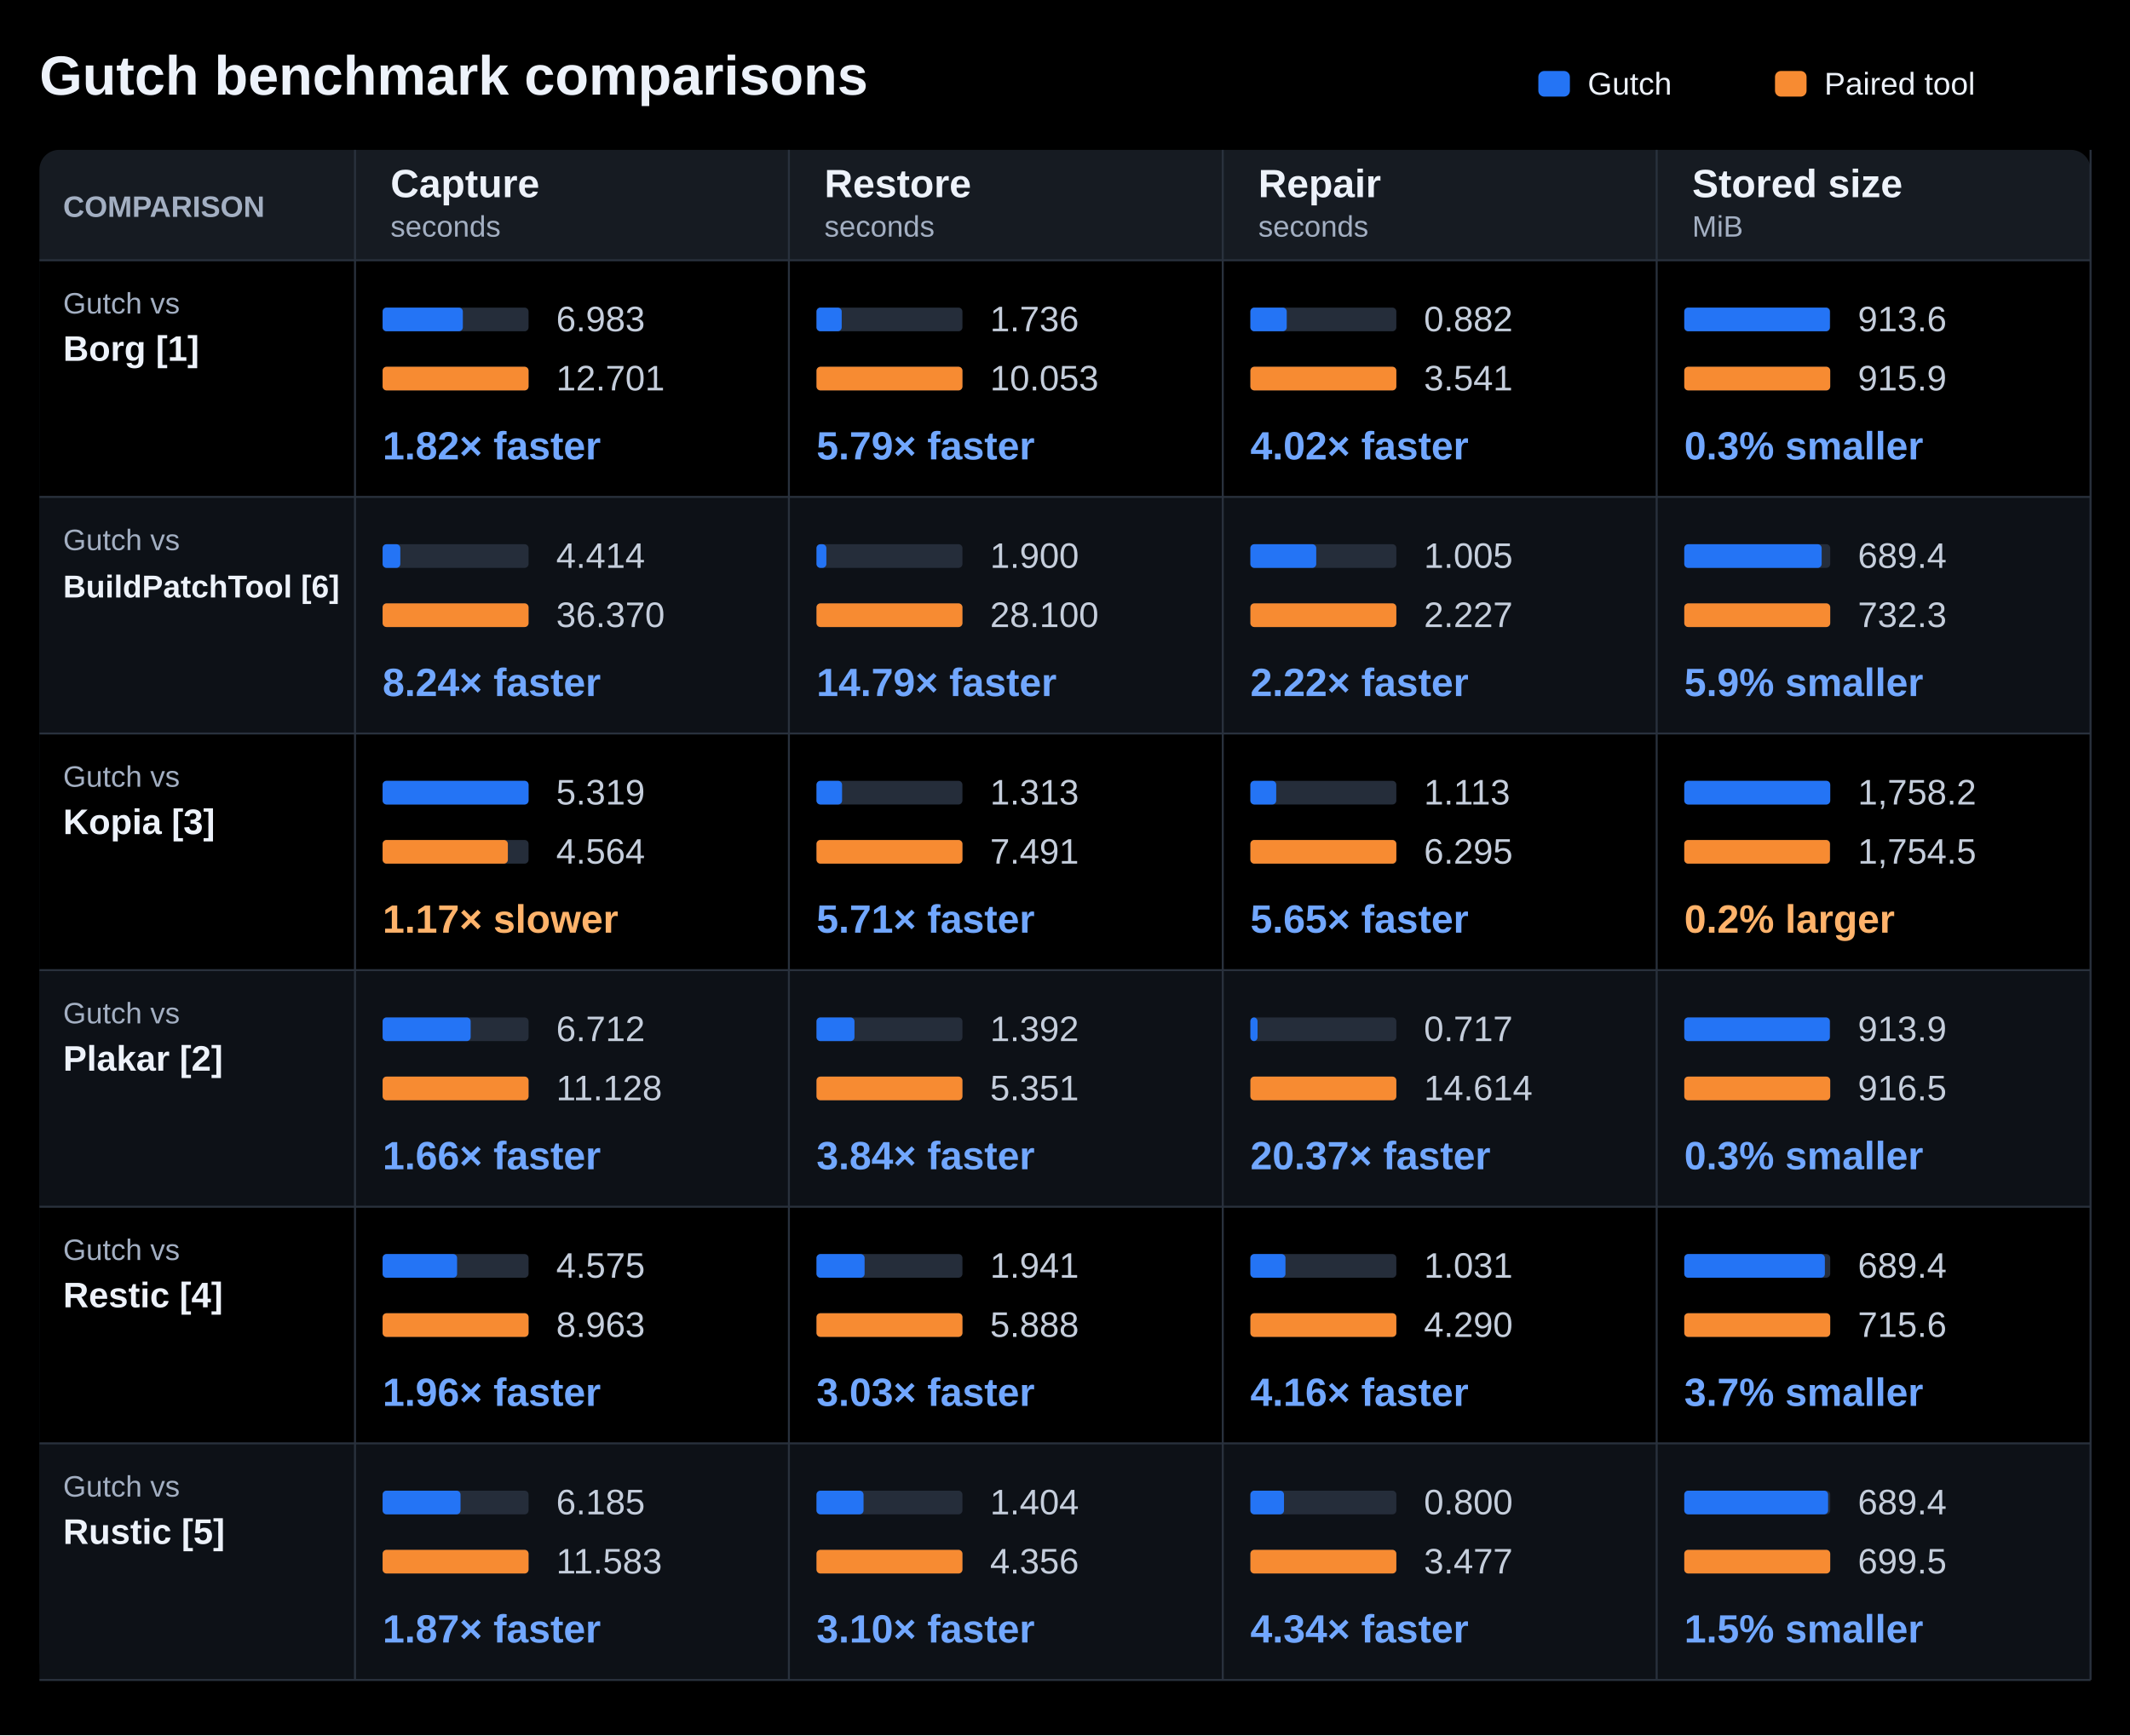
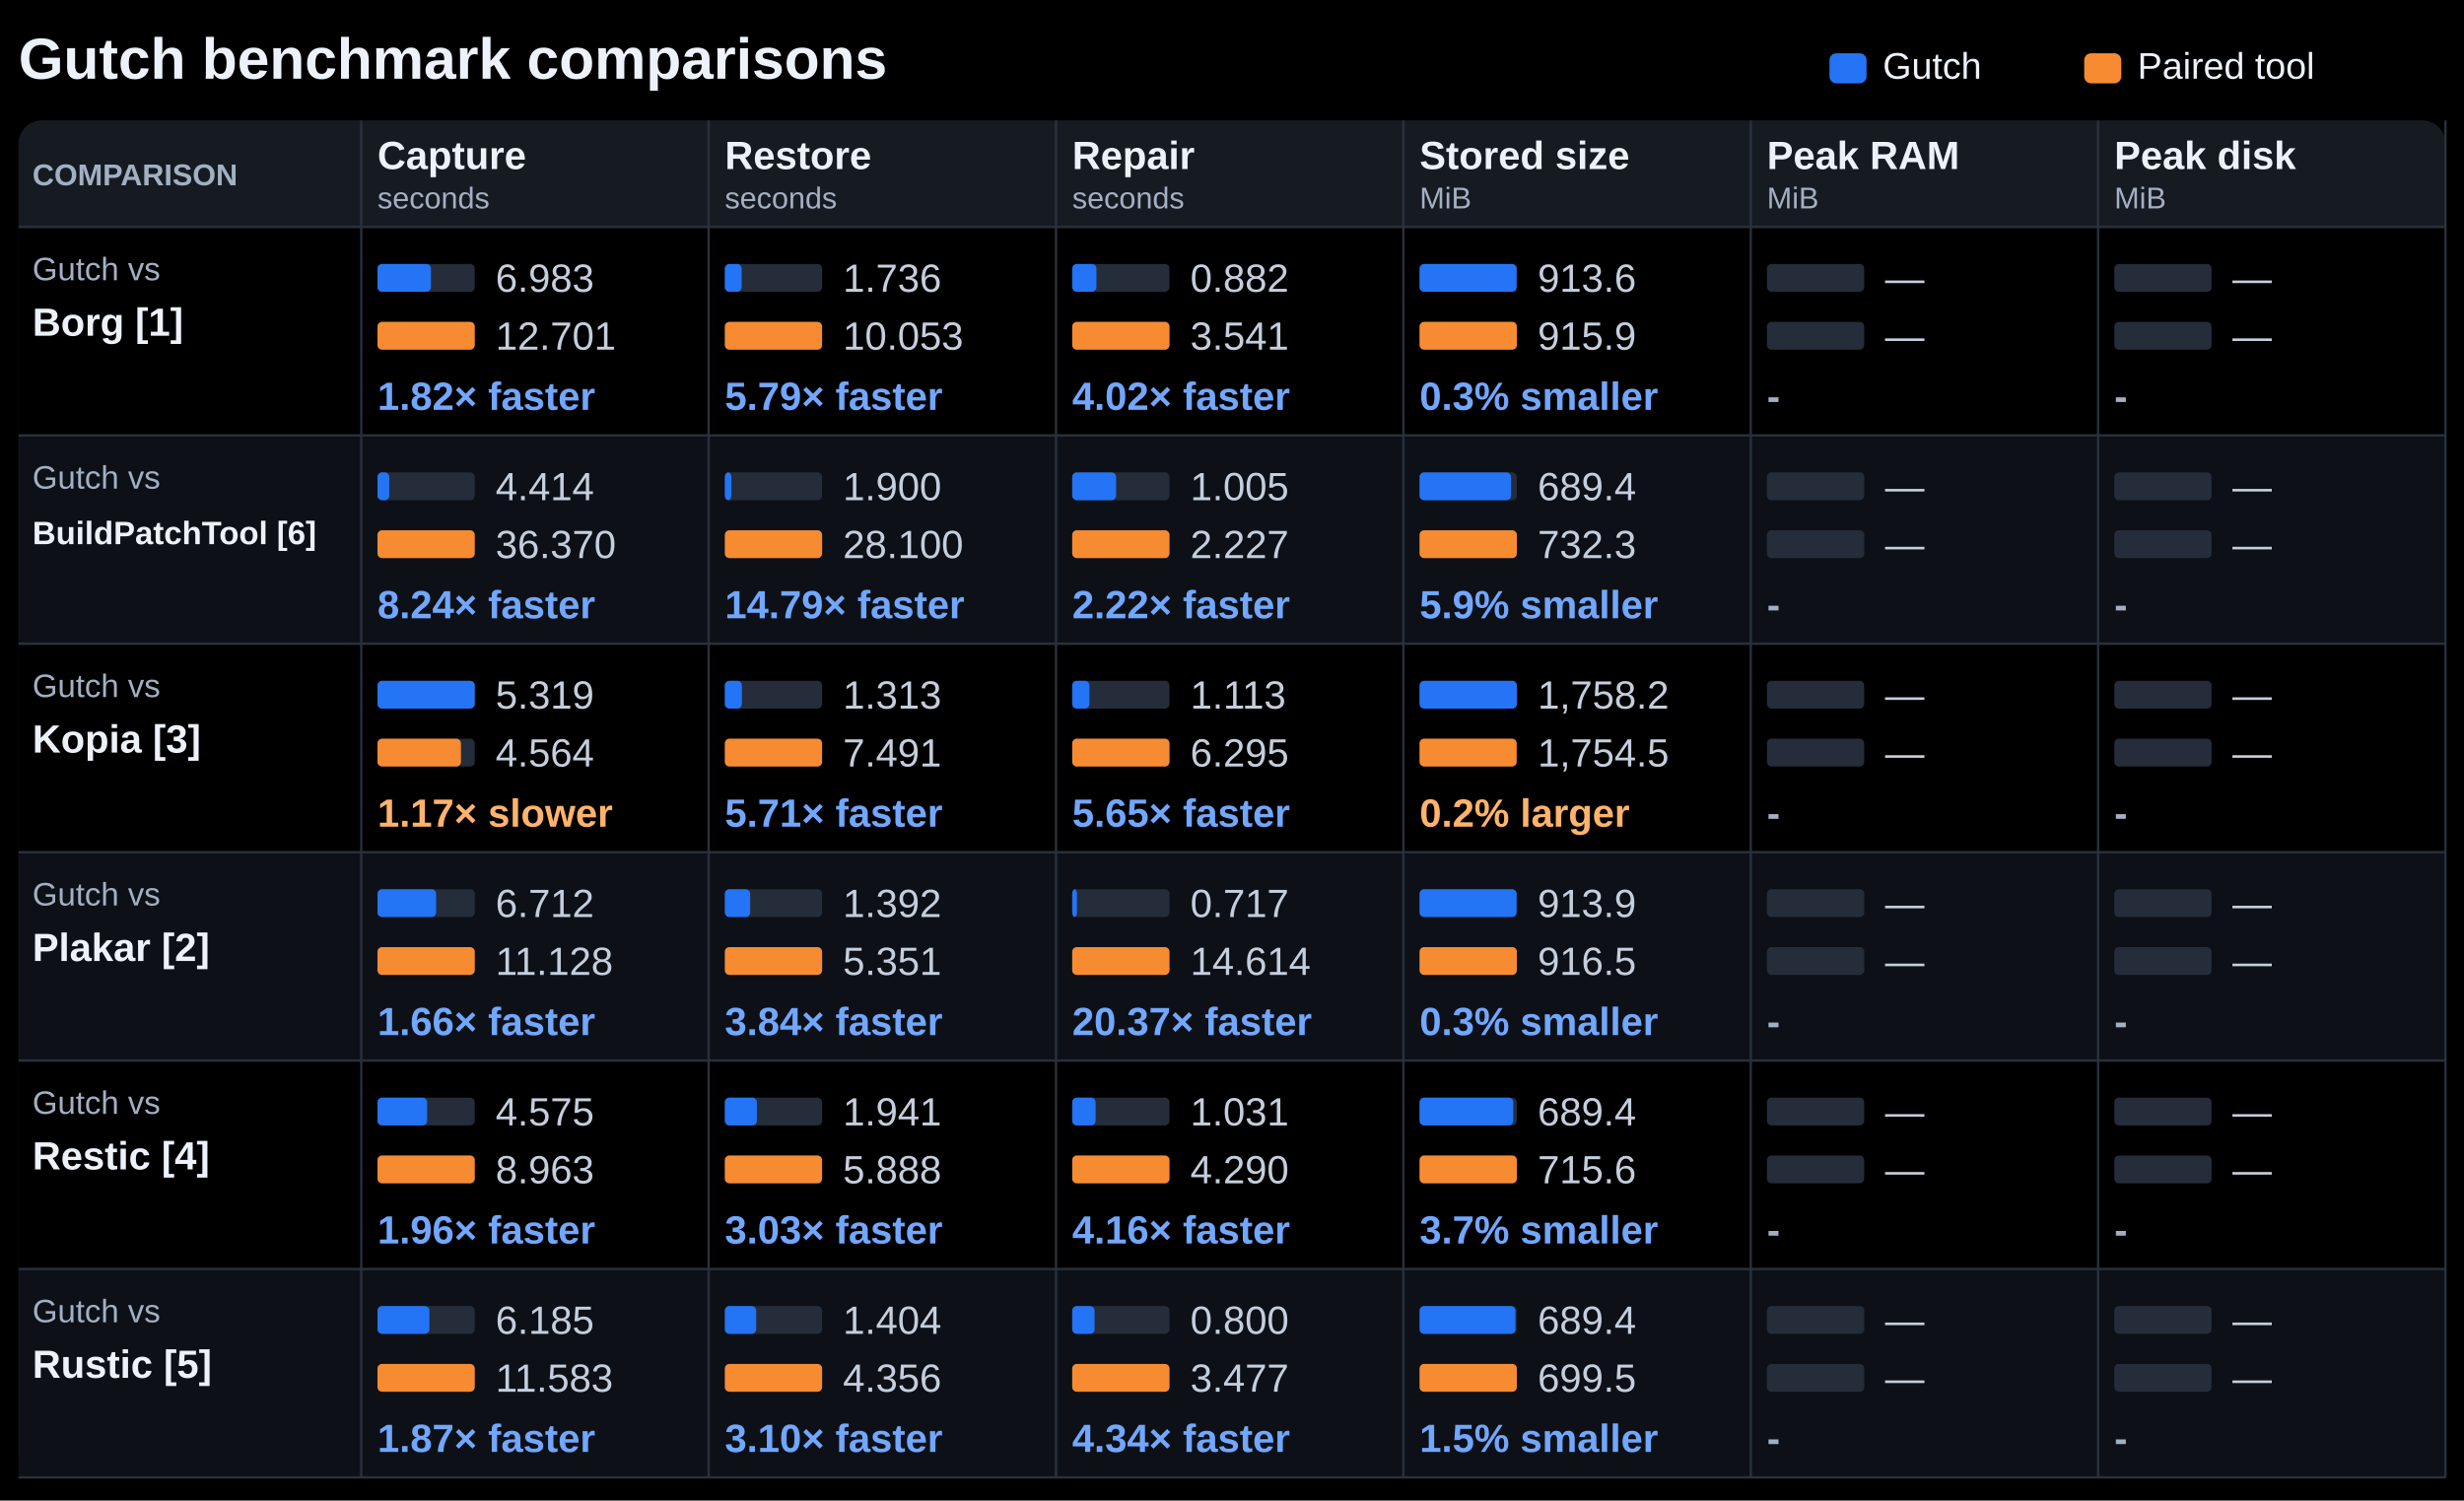
- <svg xmlns="http://www.w3.org/2000/svg" width="1080" height="880" viewBox="0 0 1080 880" role="img" aria-labelledby="title description">
-   <rect width="1080" height="880" fill="#000000" />
+ <svg xmlns="http://www.w3.org/2000/svg" width="1064" height="648" viewBox="0 0 1064 648" role="img" aria-labelledby="title description">
+   <rect width="1064" height="648" fill="#000000" />
  <g font-family="Segoe UI, Arial, sans-serif" fill="#edf2fa">
-     <text x="20" y="48" font-size="28" font-weight="700" fill="#edf2fa" text-anchor="start">Gutch benchmark comparisons</text>
-     <rect x="780" y="36" width="16.00" height="13" rx="3" fill="#2474f5" />
-     <text x="805" y="48" font-size="16" font-weight="400" fill="#edf2fa" text-anchor="start">Gutch</text>
-     <rect x="900" y="36" width="16.00" height="13" rx="3" fill="#f78b32" />
-     <text x="925" y="48" font-size="16" font-weight="400" fill="#edf2fa" text-anchor="start">Paired tool</text>
-     <rect x="20" y="76" width="1040.00" height="776" rx="10" fill="#161b22" />
-     <text x="32" y="110" font-size="15" font-weight="700" fill="#a3afc2" text-anchor="start">COMPARISON</text>
-     <text x="198" y="100" font-size="20" font-weight="650" fill="#edf2fa" text-anchor="start">Capture</text>
-     <text x="198" y="120" font-size="15" font-weight="400" fill="#a3afc2" text-anchor="start">seconds</text>
-     <text x="418" y="100" font-size="20" font-weight="650" fill="#edf2fa" text-anchor="start">Restore</text>
-     <text x="418" y="120" font-size="15" font-weight="400" fill="#a3afc2" text-anchor="start">seconds</text>
-     <text x="638" y="100" font-size="20" font-weight="650" fill="#edf2fa" text-anchor="start">Repair</text>
-     <text x="638" y="120" font-size="15" font-weight="400" fill="#a3afc2" text-anchor="start">seconds</text>
-     <text x="858" y="100" font-size="20" font-weight="650" fill="#edf2fa" text-anchor="start">Stored size</text>
-     <text x="858" y="120" font-size="15" font-weight="400" fill="#a3afc2" text-anchor="start">MiB</text>
-     <rect x="20" y="132" width="1040.00" height="120" rx="0" fill="#000000" />
-     <path d="M20 132H1060" stroke="#29313d" />
-     <text x="32" y="159" font-size="15" font-weight="400" fill="#a3afc2" text-anchor="start">Gutch vs</text>
-     <text x="32" y="183" font-size="18" font-weight="650" fill="#edf2fa" text-anchor="start">Borg [1]</text>
-     <rect x="194" y="156" width="74.00" height="12" rx="2" fill="#252d3a" />
-     <rect x="194" y="156" width="40.68" height="12" rx="2" fill="#2474f5" />
-     <text x="282" y="168" font-size="18" font-weight="400" fill="#c5cedc" text-anchor="start">6.983</text>
-     <rect x="194" y="186" width="74.00" height="12" rx="2" fill="#252d3a" />
-     <rect x="194" y="186" width="74.00" height="12" rx="2" fill="#f78b32" />
-     <text x="282" y="198" font-size="18" font-weight="400" fill="#c5cedc" text-anchor="start">12.701</text>
-     <text x="194" y="233" font-size="20" font-weight="700" fill="#71a7ff" text-anchor="start">1.82× faster</text>
-     <rect x="414" y="156" width="74.00" height="12" rx="2" fill="#252d3a" />
-     <rect x="414" y="156" width="12.78" height="12" rx="2" fill="#2474f5" />
-     <text x="502" y="168" font-size="18" font-weight="400" fill="#c5cedc" text-anchor="start">1.736</text>
-     <rect x="414" y="186" width="74.00" height="12" rx="2" fill="#252d3a" />
-     <rect x="414" y="186" width="74.00" height="12" rx="2" fill="#f78b32" />
-     <text x="502" y="198" font-size="18" font-weight="400" fill="#c5cedc" text-anchor="start">10.053</text>
-     <text x="414" y="233" font-size="20" font-weight="700" fill="#71a7ff" text-anchor="start">5.79× faster</text>
-     <rect x="634" y="156" width="74.00" height="12" rx="2" fill="#252d3a" />
-     <rect x="634" y="156" width="18.43" height="12" rx="2" fill="#2474f5" />
-     <text x="722" y="168" font-size="18" font-weight="400" fill="#c5cedc" text-anchor="start">0.882</text>
-     <rect x="634" y="186" width="74.00" height="12" rx="2" fill="#252d3a" />
-     <rect x="634" y="186" width="74.00" height="12" rx="2" fill="#f78b32" />
-     <text x="722" y="198" font-size="18" font-weight="400" fill="#c5cedc" text-anchor="start">3.541</text>
-     <text x="634" y="233" font-size="20" font-weight="700" fill="#71a7ff" text-anchor="start">4.02× faster</text>
-     <rect x="854" y="156" width="74.00" height="12" rx="2" fill="#252d3a" />
-     <rect x="854" y="156" width="73.81" height="12" rx="2" fill="#2474f5" />
-     <text x="942" y="168" font-size="18" font-weight="400" fill="#c5cedc" text-anchor="start">913.6</text>
-     <rect x="854" y="186" width="74.00" height="12" rx="2" fill="#252d3a" />
-     <rect x="854" y="186" width="74.00" height="12" rx="2" fill="#f78b32" />
-     <text x="942" y="198" font-size="18" font-weight="400" fill="#c5cedc" text-anchor="start">915.9</text>
-     <text x="854" y="233" font-size="20" font-weight="700" fill="#71a7ff" text-anchor="start">0.3% smaller</text>
-     <rect x="20" y="252" width="1040.00" height="120" rx="0" fill="#0d1117" />
-     <path d="M20 252H1060" stroke="#29313d" />
-     <text x="32" y="279" font-size="15" font-weight="400" fill="#a3afc2" text-anchor="start">Gutch vs</text>
-     <text x="32" y="303" font-size="16" font-weight="650" fill="#edf2fa" text-anchor="start">BuildPatchTool [6]</text>
-     <rect x="194" y="276" width="74.00" height="12" rx="2" fill="#252d3a" />
-     <rect x="194" y="276" width="8.98" height="12" rx="2" fill="#2474f5" />
-     <text x="282" y="288" font-size="18" font-weight="400" fill="#c5cedc" text-anchor="start">4.414</text>
-     <rect x="194" y="306" width="74.00" height="12" rx="2" fill="#252d3a" />
-     <rect x="194" y="306" width="74.00" height="12" rx="2" fill="#f78b32" />
-     <text x="282" y="318" font-size="18" font-weight="400" fill="#c5cedc" text-anchor="start">36.370</text>
-     <text x="194" y="353" font-size="20" font-weight="700" fill="#71a7ff" text-anchor="start">8.24× faster</text>
-     <rect x="414" y="276" width="74.00" height="12" rx="2" fill="#252d3a" />
-     <rect x="414" y="276" width="5.00" height="12" rx="2" fill="#2474f5" />
-     <text x="502" y="288" font-size="18" font-weight="400" fill="#c5cedc" text-anchor="start">1.900</text>
-     <rect x="414" y="306" width="74.00" height="12" rx="2" fill="#252d3a" />
-     <rect x="414" y="306" width="74.00" height="12" rx="2" fill="#f78b32" />
-     <text x="502" y="318" font-size="18" font-weight="400" fill="#c5cedc" text-anchor="start">28.100</text>
-     <text x="414" y="353" font-size="20" font-weight="700" fill="#71a7ff" text-anchor="start">14.79× faster</text>
-     <rect x="634" y="276" width="74.00" height="12" rx="2" fill="#252d3a" />
-     <rect x="634" y="276" width="33.39" height="12" rx="2" fill="#2474f5" />
-     <text x="722" y="288" font-size="18" font-weight="400" fill="#c5cedc" text-anchor="start">1.005</text>
-     <rect x="634" y="306" width="74.00" height="12" rx="2" fill="#252d3a" />
-     <rect x="634" y="306" width="74.00" height="12" rx="2" fill="#f78b32" />
-     <text x="722" y="318" font-size="18" font-weight="400" fill="#c5cedc" text-anchor="start">2.227</text>
-     <text x="634" y="353" font-size="20" font-weight="700" fill="#71a7ff" text-anchor="start">2.22× faster</text>
-     <rect x="854" y="276" width="74.00" height="12" rx="2" fill="#252d3a" />
-     <rect x="854" y="276" width="69.66" height="12" rx="2" fill="#2474f5" />
-     <text x="942" y="288" font-size="18" font-weight="400" fill="#c5cedc" text-anchor="start">689.4</text>
-     <rect x="854" y="306" width="74.00" height="12" rx="2" fill="#252d3a" />
-     <rect x="854" y="306" width="74.00" height="12" rx="2" fill="#f78b32" />
-     <text x="942" y="318" font-size="18" font-weight="400" fill="#c5cedc" text-anchor="start">732.3</text>
-     <text x="854" y="353" font-size="20" font-weight="700" fill="#71a7ff" text-anchor="start">5.9% smaller</text>
-     <rect x="20" y="372" width="1040.00" height="120" rx="0" fill="#000000" />
-     <path d="M20 372H1060" stroke="#29313d" />
-     <text x="32" y="399" font-size="15" font-weight="400" fill="#a3afc2" text-anchor="start">Gutch vs</text>
-     <text x="32" y="423" font-size="18" font-weight="650" fill="#edf2fa" text-anchor="start">Kopia [3]</text>
-     <rect x="194" y="396" width="74.00" height="12" rx="2" fill="#252d3a" />
-     <rect x="194" y="396" width="74.00" height="12" rx="2" fill="#2474f5" />
-     <text x="282" y="408" font-size="18" font-weight="400" fill="#c5cedc" text-anchor="start">5.319</text>
-     <rect x="194" y="426" width="74.00" height="12" rx="2" fill="#252d3a" />
-     <rect x="194" y="426" width="63.50" height="12" rx="2" fill="#f78b32" />
-     <text x="282" y="438" font-size="18" font-weight="400" fill="#c5cedc" text-anchor="start">4.564</text>
-     <text x="194" y="473" font-size="20" font-weight="700" fill="#ffb36b" text-anchor="start">1.17× slower</text>
-     <rect x="414" y="396" width="74.00" height="12" rx="2" fill="#252d3a" />
-     <rect x="414" y="396" width="12.97" height="12" rx="2" fill="#2474f5" />
-     <text x="502" y="408" font-size="18" font-weight="400" fill="#c5cedc" text-anchor="start">1.313</text>
-     <rect x="414" y="426" width="74.00" height="12" rx="2" fill="#252d3a" />
-     <rect x="414" y="426" width="74.00" height="12" rx="2" fill="#f78b32" />
-     <text x="502" y="438" font-size="18" font-weight="400" fill="#c5cedc" text-anchor="start">7.491</text>
-     <text x="414" y="473" font-size="20" font-weight="700" fill="#71a7ff" text-anchor="start">5.71× faster</text>
-     <rect x="634" y="396" width="74.00" height="12" rx="2" fill="#252d3a" />
-     <rect x="634" y="396" width="13.09" height="12" rx="2" fill="#2474f5" />
-     <text x="722" y="408" font-size="18" font-weight="400" fill="#c5cedc" text-anchor="start">1.113</text>
-     <rect x="634" y="426" width="74.00" height="12" rx="2" fill="#252d3a" />
-     <rect x="634" y="426" width="74.00" height="12" rx="2" fill="#f78b32" />
-     <text x="722" y="438" font-size="18" font-weight="400" fill="#c5cedc" text-anchor="start">6.295</text>
-     <text x="634" y="473" font-size="20" font-weight="700" fill="#71a7ff" text-anchor="start">5.65× faster</text>
-     <rect x="854" y="396" width="74.00" height="12" rx="2" fill="#252d3a" />
-     <rect x="854" y="396" width="74.00" height="12" rx="2" fill="#2474f5" />
-     <text x="942" y="408" font-size="18" font-weight="400" fill="#c5cedc" text-anchor="start">1,758.2</text>
-     <rect x="854" y="426" width="74.00" height="12" rx="2" fill="#252d3a" />
-     <rect x="854" y="426" width="73.85" height="12" rx="2" fill="#f78b32" />
-     <text x="942" y="438" font-size="18" font-weight="400" fill="#c5cedc" text-anchor="start">1,754.5</text>
-     <text x="854" y="473" font-size="20" font-weight="700" fill="#ffb36b" text-anchor="start">0.2% larger</text>
-     <rect x="20" y="492" width="1040.00" height="120" rx="0" fill="#0d1117" />
-     <path d="M20 492H1060" stroke="#29313d" />
-     <text x="32" y="519" font-size="15" font-weight="400" fill="#a3afc2" text-anchor="start">Gutch vs</text>
-     <text x="32" y="543" font-size="18" font-weight="650" fill="#edf2fa" text-anchor="start">Plakar [2]</text>
-     <rect x="194" y="516" width="74.00" height="12" rx="2" fill="#252d3a" />
-     <rect x="194" y="516" width="44.64" height="12" rx="2" fill="#2474f5" />
-     <text x="282" y="528" font-size="18" font-weight="400" fill="#c5cedc" text-anchor="start">6.712</text>
-     <rect x="194" y="546" width="74.00" height="12" rx="2" fill="#252d3a" />
-     <rect x="194" y="546" width="74.00" height="12" rx="2" fill="#f78b32" />
-     <text x="282" y="558" font-size="18" font-weight="400" fill="#c5cedc" text-anchor="start">11.128</text>
-     <text x="194" y="593" font-size="20" font-weight="700" fill="#71a7ff" text-anchor="start">1.66× faster</text>
-     <rect x="414" y="516" width="74.00" height="12" rx="2" fill="#252d3a" />
-     <rect x="414" y="516" width="19.26" height="12" rx="2" fill="#2474f5" />
-     <text x="502" y="528" font-size="18" font-weight="400" fill="#c5cedc" text-anchor="start">1.392</text>
-     <rect x="414" y="546" width="74.00" height="12" rx="2" fill="#252d3a" />
-     <rect x="414" y="546" width="74.00" height="12" rx="2" fill="#f78b32" />
-     <text x="502" y="558" font-size="18" font-weight="400" fill="#c5cedc" text-anchor="start">5.351</text>
-     <text x="414" y="593" font-size="20" font-weight="700" fill="#71a7ff" text-anchor="start">3.84× faster</text>
-     <rect x="634" y="516" width="74.00" height="12" rx="2" fill="#252d3a" />
-     <rect x="634" y="516" width="3.63" height="12" rx="2" fill="#2474f5" />
-     <text x="722" y="528" font-size="18" font-weight="400" fill="#c5cedc" text-anchor="start">0.717</text>
-     <rect x="634" y="546" width="74.00" height="12" rx="2" fill="#252d3a" />
-     <rect x="634" y="546" width="74.00" height="12" rx="2" fill="#f78b32" />
-     <text x="722" y="558" font-size="18" font-weight="400" fill="#c5cedc" text-anchor="start">14.614</text>
-     <text x="634" y="593" font-size="20" font-weight="700" fill="#71a7ff" text-anchor="start">20.37× faster</text>
-     <rect x="854" y="516" width="74.00" height="12" rx="2" fill="#252d3a" />
-     <rect x="854" y="516" width="73.79" height="12" rx="2" fill="#2474f5" />
-     <text x="942" y="528" font-size="18" font-weight="400" fill="#c5cedc" text-anchor="start">913.9</text>
-     <rect x="854" y="546" width="74.00" height="12" rx="2" fill="#252d3a" />
-     <rect x="854" y="546" width="74.00" height="12" rx="2" fill="#f78b32" />
-     <text x="942" y="558" font-size="18" font-weight="400" fill="#c5cedc" text-anchor="start">916.5</text>
-     <text x="854" y="593" font-size="20" font-weight="700" fill="#71a7ff" text-anchor="start">0.3% smaller</text>
-     <rect x="20" y="612" width="1040.00" height="120" rx="0" fill="#000000" />
-     <path d="M20 612H1060" stroke="#29313d" />
-     <text x="32" y="639" font-size="15" font-weight="400" fill="#a3afc2" text-anchor="start">Gutch vs</text>
-     <text x="32" y="663" font-size="18" font-weight="650" fill="#edf2fa" text-anchor="start">Restic [4]</text>
-     <rect x="194" y="636" width="74.00" height="12" rx="2" fill="#252d3a" />
-     <rect x="194" y="636" width="37.77" height="12" rx="2" fill="#2474f5" />
-     <text x="282" y="648" font-size="18" font-weight="400" fill="#c5cedc" text-anchor="start">4.575</text>
-     <rect x="194" y="666" width="74.00" height="12" rx="2" fill="#252d3a" />
-     <rect x="194" y="666" width="74.00" height="12" rx="2" fill="#f78b32" />
-     <text x="282" y="678" font-size="18" font-weight="400" fill="#c5cedc" text-anchor="start">8.963</text>
-     <text x="194" y="713" font-size="20" font-weight="700" fill="#71a7ff" text-anchor="start">1.96× faster</text>
-     <rect x="414" y="636" width="74.00" height="12" rx="2" fill="#252d3a" />
-     <rect x="414" y="636" width="24.39" height="12" rx="2" fill="#2474f5" />
-     <text x="502" y="648" font-size="18" font-weight="400" fill="#c5cedc" text-anchor="start">1.941</text>
-     <rect x="414" y="666" width="74.00" height="12" rx="2" fill="#252d3a" />
-     <rect x="414" y="666" width="74.00" height="12" rx="2" fill="#f78b32" />
-     <text x="502" y="678" font-size="18" font-weight="400" fill="#c5cedc" text-anchor="start">5.888</text>
-     <text x="414" y="713" font-size="20" font-weight="700" fill="#71a7ff" text-anchor="start">3.03× faster</text>
-     <rect x="634" y="636" width="74.00" height="12" rx="2" fill="#252d3a" />
-     <rect x="634" y="636" width="17.79" height="12" rx="2" fill="#2474f5" />
-     <text x="722" y="648" font-size="18" font-weight="400" fill="#c5cedc" text-anchor="start">1.031</text>
-     <rect x="634" y="666" width="74.00" height="12" rx="2" fill="#252d3a" />
-     <rect x="634" y="666" width="74.00" height="12" rx="2" fill="#f78b32" />
-     <text x="722" y="678" font-size="18" font-weight="400" fill="#c5cedc" text-anchor="start">4.290</text>
-     <text x="634" y="713" font-size="20" font-weight="700" fill="#71a7ff" text-anchor="start">4.16× faster</text>
-     <rect x="854" y="636" width="74.00" height="12" rx="2" fill="#252d3a" />
-     <rect x="854" y="636" width="71.28" height="12" rx="2" fill="#2474f5" />
-     <text x="942" y="648" font-size="18" font-weight="400" fill="#c5cedc" text-anchor="start">689.4</text>
-     <rect x="854" y="666" width="74.00" height="12" rx="2" fill="#252d3a" />
-     <rect x="854" y="666" width="74.00" height="12" rx="2" fill="#f78b32" />
-     <text x="942" y="678" font-size="18" font-weight="400" fill="#c5cedc" text-anchor="start">715.6</text>
-     <text x="854" y="713" font-size="20" font-weight="700" fill="#71a7ff" text-anchor="start">3.7% smaller</text>
-     <rect x="20" y="732" width="1040.00" height="120" rx="0" fill="#0d1117" />
-     <path d="M20 732H1060" stroke="#29313d" />
-     <text x="32" y="759" font-size="15" font-weight="400" fill="#a3afc2" text-anchor="start">Gutch vs</text>
-     <text x="32" y="783" font-size="18" font-weight="650" fill="#edf2fa" text-anchor="start">Rustic [5]</text>
-     <rect x="194" y="756" width="74.00" height="12" rx="2" fill="#252d3a" />
-     <rect x="194" y="756" width="39.51" height="12" rx="2" fill="#2474f5" />
-     <text x="282" y="768" font-size="18" font-weight="400" fill="#c5cedc" text-anchor="start">6.185</text>
-     <rect x="194" y="786" width="74.00" height="12" rx="2" fill="#252d3a" />
-     <rect x="194" y="786" width="74.00" height="12" rx="2" fill="#f78b32" />
-     <text x="282" y="798" font-size="18" font-weight="400" fill="#c5cedc" text-anchor="start">11.583</text>
-     <text x="194" y="833" font-size="20" font-weight="700" fill="#71a7ff" text-anchor="start">1.87× faster</text>
-     <rect x="414" y="756" width="74.00" height="12" rx="2" fill="#252d3a" />
-     <rect x="414" y="756" width="23.85" height="12" rx="2" fill="#2474f5" />
-     <text x="502" y="768" font-size="18" font-weight="400" fill="#c5cedc" text-anchor="start">1.404</text>
-     <rect x="414" y="786" width="74.00" height="12" rx="2" fill="#252d3a" />
-     <rect x="414" y="786" width="74.00" height="12" rx="2" fill="#f78b32" />
-     <text x="502" y="798" font-size="18" font-weight="400" fill="#c5cedc" text-anchor="start">4.356</text>
-     <text x="414" y="833" font-size="20" font-weight="700" fill="#71a7ff" text-anchor="start">3.10× faster</text>
-     <rect x="634" y="756" width="74.00" height="12" rx="2" fill="#252d3a" />
-     <rect x="634" y="756" width="17.04" height="12" rx="2" fill="#2474f5" />
-     <text x="722" y="768" font-size="18" font-weight="400" fill="#c5cedc" text-anchor="start">0.800</text>
-     <rect x="634" y="786" width="74.00" height="12" rx="2" fill="#252d3a" />
-     <rect x="634" y="786" width="74.00" height="12" rx="2" fill="#f78b32" />
-     <text x="722" y="798" font-size="18" font-weight="400" fill="#c5cedc" text-anchor="start">3.477</text>
-     <text x="634" y="833" font-size="20" font-weight="700" fill="#71a7ff" text-anchor="start">4.34× faster</text>
-     <rect x="854" y="756" width="74.00" height="12" rx="2" fill="#252d3a" />
-     <rect x="854" y="756" width="72.92" height="12" rx="2" fill="#2474f5" />
-     <text x="942" y="768" font-size="18" font-weight="400" fill="#c5cedc" text-anchor="start">689.4</text>
-     <rect x="854" y="786" width="74.00" height="12" rx="2" fill="#252d3a" />
-     <rect x="854" y="786" width="74.00" height="12" rx="2" fill="#f78b32" />
-     <text x="942" y="798" font-size="18" font-weight="400" fill="#c5cedc" text-anchor="start">699.5</text>
-     <text x="854" y="833" font-size="20" font-weight="700" fill="#71a7ff" text-anchor="start">1.5% smaller</text>
-     <path d="M180 76V852" stroke="#29313d" />
-     <path d="M400 76V852" stroke="#29313d" />
-     <path d="M620 76V852" stroke="#29313d" />
-     <path d="M840 76V852" stroke="#29313d" />
-     <path d="M1060 76V852" stroke="#29313d" />
-     <path d="M20 852H1060" stroke="#29313d" />
+     <text x="8" y="34" font-size="25" font-weight="700" fill="#edf2fa" text-anchor="start">Gutch benchmark comparisons</text>
+     <rect x="790" y="23" width="16.00" height="13" rx="3" fill="#2474f5" />
+     <text x="813" y="34" font-size="16" font-weight="400" fill="#edf2fa" text-anchor="start">Gutch</text>
+     <rect x="900" y="23" width="16.00" height="13" rx="3" fill="#f78b32" />
+     <text x="923" y="34" font-size="16" font-weight="400" fill="#edf2fa" text-anchor="start">Paired tool</text>
+     <rect x="8" y="52" width="1048.00" height="586" rx="10" fill="#161b22" />
+     <text x="14" y="80" font-size="13" font-weight="700" fill="#a3afc2" text-anchor="start">COMPARISON</text>
+     <text x="163" y="73" font-size="17" font-weight="650" fill="#edf2fa" text-anchor="start">Capture</text>
+     <text x="163" y="90" font-size="13" font-weight="400" fill="#a3afc2" text-anchor="start">seconds</text>
+     <text x="313" y="73" font-size="17" font-weight="650" fill="#edf2fa" text-anchor="start">Restore</text>
+     <text x="313" y="90" font-size="13" font-weight="400" fill="#a3afc2" text-anchor="start">seconds</text>
+     <text x="463" y="73" font-size="17" font-weight="650" fill="#edf2fa" text-anchor="start">Repair</text>
+     <text x="463" y="90" font-size="13" font-weight="400" fill="#a3afc2" text-anchor="start">seconds</text>
+     <text x="613" y="73" font-size="17" font-weight="650" fill="#edf2fa" text-anchor="start">Stored size</text>
+     <text x="613" y="90" font-size="13" font-weight="400" fill="#a3afc2" text-anchor="start">MiB</text>
+     <text x="763" y="73" font-size="17" font-weight="650" fill="#edf2fa" text-anchor="start">Peak RAM</text>
+     <text x="763" y="90" font-size="13" font-weight="400" fill="#a3afc2" text-anchor="start">MiB</text>
+     <text x="913" y="73" font-size="17" font-weight="650" fill="#edf2fa" text-anchor="start">Peak disk</text>
+     <text x="913" y="90" font-size="13" font-weight="400" fill="#a3afc2" text-anchor="start">MiB</text>
+     <rect x="8" y="98" width="1048.00" height="90" rx="0" fill="#000000" />
+     <path d="M8 98H1056" stroke="#29313d" />
+     <text x="14" y="121" font-size="14" font-weight="400" fill="#a3afc2" text-anchor="start">Gutch vs</text>
+     <text x="14" y="145" font-size="17" font-weight="650" fill="#edf2fa" text-anchor="start">Borg [1]</text>
+     <rect x="163" y="114" width="42.00" height="12" rx="2" fill="#252d3a" />
+     <rect x="163" y="114" width="23.09" height="12" rx="2" fill="#2474f5" />
+     <text x="214" y="126" font-size="17" font-weight="400" fill="#c5cedc" text-anchor="start">6.983</text>
+     <rect x="163" y="139" width="42.00" height="12" rx="2" fill="#252d3a" />
+     <rect x="163" y="139" width="42.00" height="12" rx="2" fill="#f78b32" />
+     <text x="214" y="151" font-size="17" font-weight="400" fill="#c5cedc" text-anchor="start">12.701</text>
+     <text x="163" y="177" font-size="17" font-weight="700" fill="#71a7ff" text-anchor="start">1.82× faster</text>
+     <rect x="313" y="114" width="42.00" height="12" rx="2" fill="#252d3a" />
+     <rect x="313" y="114" width="7.25" height="12" rx="2" fill="#2474f5" />
+     <text x="364" y="126" font-size="17" font-weight="400" fill="#c5cedc" text-anchor="start">1.736</text>
+     <rect x="313" y="139" width="42.00" height="12" rx="2" fill="#252d3a" />
+     <rect x="313" y="139" width="42.00" height="12" rx="2" fill="#f78b32" />
+     <text x="364" y="151" font-size="17" font-weight="400" fill="#c5cedc" text-anchor="start">10.053</text>
+     <text x="313" y="177" font-size="17" font-weight="700" fill="#71a7ff" text-anchor="start">5.79× faster</text>
+     <rect x="463" y="114" width="42.00" height="12" rx="2" fill="#252d3a" />
+     <rect x="463" y="114" width="10.46" height="12" rx="2" fill="#2474f5" />
+     <text x="514" y="126" font-size="17" font-weight="400" fill="#c5cedc" text-anchor="start">0.882</text>
+     <rect x="463" y="139" width="42.00" height="12" rx="2" fill="#252d3a" />
+     <rect x="463" y="139" width="42.00" height="12" rx="2" fill="#f78b32" />
+     <text x="514" y="151" font-size="17" font-weight="400" fill="#c5cedc" text-anchor="start">3.541</text>
+     <text x="463" y="177" font-size="17" font-weight="700" fill="#71a7ff" text-anchor="start">4.02× faster</text>
+     <rect x="613" y="114" width="42.00" height="12" rx="2" fill="#252d3a" />
+     <rect x="613" y="114" width="41.89" height="12" rx="2" fill="#2474f5" />
+     <text x="664" y="126" font-size="17" font-weight="400" fill="#c5cedc" text-anchor="start">913.6</text>
+     <rect x="613" y="139" width="42.00" height="12" rx="2" fill="#252d3a" />
+     <rect x="613" y="139" width="42.00" height="12" rx="2" fill="#f78b32" />
+     <text x="664" y="151" font-size="17" font-weight="400" fill="#c5cedc" text-anchor="start">915.9</text>
+     <text x="613" y="177" font-size="17" font-weight="700" fill="#71a7ff" text-anchor="start">0.3% smaller</text>
+     <rect x="763" y="114" width="42.00" height="12" rx="2" fill="#252d3a" />
+     <text x="814" y="126" font-size="17" font-weight="400" fill="#c5cedc" text-anchor="start">—</text>
+     <rect x="763" y="139" width="42.00" height="12" rx="2" fill="#252d3a" />
+     <text x="814" y="151" font-size="17" font-weight="400" fill="#c5cedc" text-anchor="start">—</text>
+     <text x="763" y="177" font-size="17" font-weight="700" fill="#a3afc2" text-anchor="start">-</text>
+     <rect x="913" y="114" width="42.00" height="12" rx="2" fill="#252d3a" />
+     <text x="964" y="126" font-size="17" font-weight="400" fill="#c5cedc" text-anchor="start">—</text>
+     <rect x="913" y="139" width="42.00" height="12" rx="2" fill="#252d3a" />
+     <text x="964" y="151" font-size="17" font-weight="400" fill="#c5cedc" text-anchor="start">—</text>
+     <text x="913" y="177" font-size="17" font-weight="700" fill="#a3afc2" text-anchor="start">-</text>
+     <rect x="8" y="188" width="1048.00" height="90" rx="0" fill="#0d1117" />
+     <path d="M8 188H1056" stroke="#29313d" />
+     <text x="14" y="211" font-size="14" font-weight="400" fill="#a3afc2" text-anchor="start">Gutch vs</text>
+     <text x="14" y="235" font-size="14" font-weight="650" fill="#edf2fa" text-anchor="start">BuildPatchTool [6]</text>
+     <rect x="163" y="204" width="42.00" height="12" rx="2" fill="#252d3a" />
+     <rect x="163" y="204" width="5.10" height="12" rx="2" fill="#2474f5" />
+     <text x="214" y="216" font-size="17" font-weight="400" fill="#c5cedc" text-anchor="start">4.414</text>
+     <rect x="163" y="229" width="42.00" height="12" rx="2" fill="#252d3a" />
+     <rect x="163" y="229" width="42.00" height="12" rx="2" fill="#f78b32" />
+     <text x="214" y="241" font-size="17" font-weight="400" fill="#c5cedc" text-anchor="start">36.370</text>
+     <text x="163" y="267" font-size="17" font-weight="700" fill="#71a7ff" text-anchor="start">8.24× faster</text>
+     <rect x="313" y="204" width="42.00" height="12" rx="2" fill="#252d3a" />
+     <rect x="313" y="204" width="2.84" height="12" rx="2" fill="#2474f5" />
+     <text x="364" y="216" font-size="17" font-weight="400" fill="#c5cedc" text-anchor="start">1.900</text>
+     <rect x="313" y="229" width="42.00" height="12" rx="2" fill="#252d3a" />
+     <rect x="313" y="229" width="42.00" height="12" rx="2" fill="#f78b32" />
+     <text x="364" y="241" font-size="17" font-weight="400" fill="#c5cedc" text-anchor="start">28.100</text>
+     <text x="313" y="267" font-size="17" font-weight="700" fill="#71a7ff" text-anchor="start">14.79× faster</text>
+     <rect x="463" y="204" width="42.00" height="12" rx="2" fill="#252d3a" />
+     <rect x="463" y="204" width="18.95" height="12" rx="2" fill="#2474f5" />
+     <text x="514" y="216" font-size="17" font-weight="400" fill="#c5cedc" text-anchor="start">1.005</text>
+     <rect x="463" y="229" width="42.00" height="12" rx="2" fill="#252d3a" />
+     <rect x="463" y="229" width="42.00" height="12" rx="2" fill="#f78b32" />
+     <text x="514" y="241" font-size="17" font-weight="400" fill="#c5cedc" text-anchor="start">2.227</text>
+     <text x="463" y="267" font-size="17" font-weight="700" fill="#71a7ff" text-anchor="start">2.22× faster</text>
+     <rect x="613" y="204" width="42.00" height="12" rx="2" fill="#252d3a" />
+     <rect x="613" y="204" width="39.53" height="12" rx="2" fill="#2474f5" />
+     <text x="664" y="216" font-size="17" font-weight="400" fill="#c5cedc" text-anchor="start">689.4</text>
+     <rect x="613" y="229" width="42.00" height="12" rx="2" fill="#252d3a" />
+     <rect x="613" y="229" width="42.00" height="12" rx="2" fill="#f78b32" />
+     <text x="664" y="241" font-size="17" font-weight="400" fill="#c5cedc" text-anchor="start">732.3</text>
+     <text x="613" y="267" font-size="17" font-weight="700" fill="#71a7ff" text-anchor="start">5.9% smaller</text>
+     <rect x="763" y="204" width="42.00" height="12" rx="2" fill="#252d3a" />
+     <text x="814" y="216" font-size="17" font-weight="400" fill="#c5cedc" text-anchor="start">—</text>
+     <rect x="763" y="229" width="42.00" height="12" rx="2" fill="#252d3a" />
+     <text x="814" y="241" font-size="17" font-weight="400" fill="#c5cedc" text-anchor="start">—</text>
+     <text x="763" y="267" font-size="17" font-weight="700" fill="#a3afc2" text-anchor="start">-</text>
+     <rect x="913" y="204" width="42.00" height="12" rx="2" fill="#252d3a" />
+     <text x="964" y="216" font-size="17" font-weight="400" fill="#c5cedc" text-anchor="start">—</text>
+     <rect x="913" y="229" width="42.00" height="12" rx="2" fill="#252d3a" />
+     <text x="964" y="241" font-size="17" font-weight="400" fill="#c5cedc" text-anchor="start">—</text>
+     <text x="913" y="267" font-size="17" font-weight="700" fill="#a3afc2" text-anchor="start">-</text>
+     <rect x="8" y="278" width="1048.00" height="90" rx="0" fill="#000000" />
+     <path d="M8 278H1056" stroke="#29313d" />
+     <text x="14" y="301" font-size="14" font-weight="400" fill="#a3afc2" text-anchor="start">Gutch vs</text>
+     <text x="14" y="325" font-size="17" font-weight="650" fill="#edf2fa" text-anchor="start">Kopia [3]</text>
+     <rect x="163" y="294" width="42.00" height="12" rx="2" fill="#252d3a" />
+     <rect x="163" y="294" width="42.00" height="12" rx="2" fill="#2474f5" />
+     <text x="214" y="306" font-size="17" font-weight="400" fill="#c5cedc" text-anchor="start">5.319</text>
+     <rect x="163" y="319" width="42.00" height="12" rx="2" fill="#252d3a" />
+     <rect x="163" y="319" width="36.04" height="12" rx="2" fill="#f78b32" />
+     <text x="214" y="331" font-size="17" font-weight="400" fill="#c5cedc" text-anchor="start">4.564</text>
+     <text x="163" y="357" font-size="17" font-weight="700" fill="#ffb36b" text-anchor="start">1.17× slower</text>
+     <rect x="313" y="294" width="42.00" height="12" rx="2" fill="#252d3a" />
+     <rect x="313" y="294" width="7.36" height="12" rx="2" fill="#2474f5" />
+     <text x="364" y="306" font-size="17" font-weight="400" fill="#c5cedc" text-anchor="start">1.313</text>
+     <rect x="313" y="319" width="42.00" height="12" rx="2" fill="#252d3a" />
+     <rect x="313" y="319" width="42.00" height="12" rx="2" fill="#f78b32" />
+     <text x="364" y="331" font-size="17" font-weight="400" fill="#c5cedc" text-anchor="start">7.491</text>
+     <text x="313" y="357" font-size="17" font-weight="700" fill="#71a7ff" text-anchor="start">5.71× faster</text>
+     <rect x="463" y="294" width="42.00" height="12" rx="2" fill="#252d3a" />
+     <rect x="463" y="294" width="7.43" height="12" rx="2" fill="#2474f5" />
+     <text x="514" y="306" font-size="17" font-weight="400" fill="#c5cedc" text-anchor="start">1.113</text>
+     <rect x="463" y="319" width="42.00" height="12" rx="2" fill="#252d3a" />
+     <rect x="463" y="319" width="42.00" height="12" rx="2" fill="#f78b32" />
+     <text x="514" y="331" font-size="17" font-weight="400" fill="#c5cedc" text-anchor="start">6.295</text>
+     <text x="463" y="357" font-size="17" font-weight="700" fill="#71a7ff" text-anchor="start">5.65× faster</text>
+     <rect x="613" y="294" width="42.00" height="12" rx="2" fill="#252d3a" />
+     <rect x="613" y="294" width="42.00" height="12" rx="2" fill="#2474f5" />
+     <text x="664" y="306" font-size="17" font-weight="400" fill="#c5cedc" text-anchor="start">1,758.2</text>
+     <rect x="613" y="319" width="42.00" height="12" rx="2" fill="#252d3a" />
+     <rect x="613" y="319" width="41.91" height="12" rx="2" fill="#f78b32" />
+     <text x="664" y="331" font-size="17" font-weight="400" fill="#c5cedc" text-anchor="start">1,754.5</text>
+     <text x="613" y="357" font-size="17" font-weight="700" fill="#ffb36b" text-anchor="start">0.2% larger</text>
+     <rect x="763" y="294" width="42.00" height="12" rx="2" fill="#252d3a" />
+     <text x="814" y="306" font-size="17" font-weight="400" fill="#c5cedc" text-anchor="start">—</text>
+     <rect x="763" y="319" width="42.00" height="12" rx="2" fill="#252d3a" />
+     <text x="814" y="331" font-size="17" font-weight="400" fill="#c5cedc" text-anchor="start">—</text>
+     <text x="763" y="357" font-size="17" font-weight="700" fill="#a3afc2" text-anchor="start">-</text>
+     <rect x="913" y="294" width="42.00" height="12" rx="2" fill="#252d3a" />
+     <text x="964" y="306" font-size="17" font-weight="400" fill="#c5cedc" text-anchor="start">—</text>
+     <rect x="913" y="319" width="42.00" height="12" rx="2" fill="#252d3a" />
+     <text x="964" y="331" font-size="17" font-weight="400" fill="#c5cedc" text-anchor="start">—</text>
+     <text x="913" y="357" font-size="17" font-weight="700" fill="#a3afc2" text-anchor="start">-</text>
+     <rect x="8" y="368" width="1048.00" height="90" rx="0" fill="#0d1117" />
+     <path d="M8 368H1056" stroke="#29313d" />
+     <text x="14" y="391" font-size="14" font-weight="400" fill="#a3afc2" text-anchor="start">Gutch vs</text>
+     <text x="14" y="415" font-size="17" font-weight="650" fill="#edf2fa" text-anchor="start">Plakar [2]</text>
+     <rect x="163" y="384" width="42.00" height="12" rx="2" fill="#252d3a" />
+     <rect x="163" y="384" width="25.33" height="12" rx="2" fill="#2474f5" />
+     <text x="214" y="396" font-size="17" font-weight="400" fill="#c5cedc" text-anchor="start">6.712</text>
+     <rect x="163" y="409" width="42.00" height="12" rx="2" fill="#252d3a" />
+     <rect x="163" y="409" width="42.00" height="12" rx="2" fill="#f78b32" />
+     <text x="214" y="421" font-size="17" font-weight="400" fill="#c5cedc" text-anchor="start">11.128</text>
+     <text x="163" y="447" font-size="17" font-weight="700" fill="#71a7ff" text-anchor="start">1.66× faster</text>
+     <rect x="313" y="384" width="42.00" height="12" rx="2" fill="#252d3a" />
+     <rect x="313" y="384" width="10.93" height="12" rx="2" fill="#2474f5" />
+     <text x="364" y="396" font-size="17" font-weight="400" fill="#c5cedc" text-anchor="start">1.392</text>
+     <rect x="313" y="409" width="42.00" height="12" rx="2" fill="#252d3a" />
+     <rect x="313" y="409" width="42.00" height="12" rx="2" fill="#f78b32" />
+     <text x="364" y="421" font-size="17" font-weight="400" fill="#c5cedc" text-anchor="start">5.351</text>
+     <text x="313" y="447" font-size="17" font-weight="700" fill="#71a7ff" text-anchor="start">3.84× faster</text>
+     <rect x="463" y="384" width="42.00" height="12" rx="2" fill="#252d3a" />
+     <rect x="463" y="384" width="2.06" height="12" rx="2" fill="#2474f5" />
+     <text x="514" y="396" font-size="17" font-weight="400" fill="#c5cedc" text-anchor="start">0.717</text>
+     <rect x="463" y="409" width="42.00" height="12" rx="2" fill="#252d3a" />
+     <rect x="463" y="409" width="42.00" height="12" rx="2" fill="#f78b32" />
+     <text x="514" y="421" font-size="17" font-weight="400" fill="#c5cedc" text-anchor="start">14.614</text>
+     <text x="463" y="447" font-size="17" font-weight="700" fill="#71a7ff" text-anchor="start">20.37× faster</text>
+     <rect x="613" y="384" width="42.00" height="12" rx="2" fill="#252d3a" />
+     <rect x="613" y="384" width="41.88" height="12" rx="2" fill="#2474f5" />
+     <text x="664" y="396" font-size="17" font-weight="400" fill="#c5cedc" text-anchor="start">913.9</text>
+     <rect x="613" y="409" width="42.00" height="12" rx="2" fill="#252d3a" />
+     <rect x="613" y="409" width="42.00" height="12" rx="2" fill="#f78b32" />
+     <text x="664" y="421" font-size="17" font-weight="400" fill="#c5cedc" text-anchor="start">916.5</text>
+     <text x="613" y="447" font-size="17" font-weight="700" fill="#71a7ff" text-anchor="start">0.3% smaller</text>
+     <rect x="763" y="384" width="42.00" height="12" rx="2" fill="#252d3a" />
+     <text x="814" y="396" font-size="17" font-weight="400" fill="#c5cedc" text-anchor="start">—</text>
+     <rect x="763" y="409" width="42.00" height="12" rx="2" fill="#252d3a" />
+     <text x="814" y="421" font-size="17" font-weight="400" fill="#c5cedc" text-anchor="start">—</text>
+     <text x="763" y="447" font-size="17" font-weight="700" fill="#a3afc2" text-anchor="start">-</text>
+     <rect x="913" y="384" width="42.00" height="12" rx="2" fill="#252d3a" />
+     <text x="964" y="396" font-size="17" font-weight="400" fill="#c5cedc" text-anchor="start">—</text>
+     <rect x="913" y="409" width="42.00" height="12" rx="2" fill="#252d3a" />
+     <text x="964" y="421" font-size="17" font-weight="400" fill="#c5cedc" text-anchor="start">—</text>
+     <text x="913" y="447" font-size="17" font-weight="700" fill="#a3afc2" text-anchor="start">-</text>
+     <rect x="8" y="458" width="1048.00" height="90" rx="0" fill="#000000" />
+     <path d="M8 458H1056" stroke="#29313d" />
+     <text x="14" y="481" font-size="14" font-weight="400" fill="#a3afc2" text-anchor="start">Gutch vs</text>
+     <text x="14" y="505" font-size="17" font-weight="650" fill="#edf2fa" text-anchor="start">Restic [4]</text>
+     <rect x="163" y="474" width="42.00" height="12" rx="2" fill="#252d3a" />
+     <rect x="163" y="474" width="21.44" height="12" rx="2" fill="#2474f5" />
+     <text x="214" y="486" font-size="17" font-weight="400" fill="#c5cedc" text-anchor="start">4.575</text>
+     <rect x="163" y="499" width="42.00" height="12" rx="2" fill="#252d3a" />
+     <rect x="163" y="499" width="42.00" height="12" rx="2" fill="#f78b32" />
+     <text x="214" y="511" font-size="17" font-weight="400" fill="#c5cedc" text-anchor="start">8.963</text>
+     <text x="163" y="537" font-size="17" font-weight="700" fill="#71a7ff" text-anchor="start">1.96× faster</text>
+     <rect x="313" y="474" width="42.00" height="12" rx="2" fill="#252d3a" />
+     <rect x="313" y="474" width="13.84" height="12" rx="2" fill="#2474f5" />
+     <text x="364" y="486" font-size="17" font-weight="400" fill="#c5cedc" text-anchor="start">1.941</text>
+     <rect x="313" y="499" width="42.00" height="12" rx="2" fill="#252d3a" />
+     <rect x="313" y="499" width="42.00" height="12" rx="2" fill="#f78b32" />
+     <text x="364" y="511" font-size="17" font-weight="400" fill="#c5cedc" text-anchor="start">5.888</text>
+     <text x="313" y="537" font-size="17" font-weight="700" fill="#71a7ff" text-anchor="start">3.03× faster</text>
+     <rect x="463" y="474" width="42.00" height="12" rx="2" fill="#252d3a" />
+     <rect x="463" y="474" width="10.10" height="12" rx="2" fill="#2474f5" />
+     <text x="514" y="486" font-size="17" font-weight="400" fill="#c5cedc" text-anchor="start">1.031</text>
+     <rect x="463" y="499" width="42.00" height="12" rx="2" fill="#252d3a" />
+     <rect x="463" y="499" width="42.00" height="12" rx="2" fill="#f78b32" />
+     <text x="514" y="511" font-size="17" font-weight="400" fill="#c5cedc" text-anchor="start">4.290</text>
+     <text x="463" y="537" font-size="17" font-weight="700" fill="#71a7ff" text-anchor="start">4.16× faster</text>
+     <rect x="613" y="474" width="42.00" height="12" rx="2" fill="#252d3a" />
+     <rect x="613" y="474" width="40.46" height="12" rx="2" fill="#2474f5" />
+     <text x="664" y="486" font-size="17" font-weight="400" fill="#c5cedc" text-anchor="start">689.4</text>
+     <rect x="613" y="499" width="42.00" height="12" rx="2" fill="#252d3a" />
+     <rect x="613" y="499" width="42.00" height="12" rx="2" fill="#f78b32" />
+     <text x="664" y="511" font-size="17" font-weight="400" fill="#c5cedc" text-anchor="start">715.6</text>
+     <text x="613" y="537" font-size="17" font-weight="700" fill="#71a7ff" text-anchor="start">3.7% smaller</text>
+     <rect x="763" y="474" width="42.00" height="12" rx="2" fill="#252d3a" />
+     <text x="814" y="486" font-size="17" font-weight="400" fill="#c5cedc" text-anchor="start">—</text>
+     <rect x="763" y="499" width="42.00" height="12" rx="2" fill="#252d3a" />
+     <text x="814" y="511" font-size="17" font-weight="400" fill="#c5cedc" text-anchor="start">—</text>
+     <text x="763" y="537" font-size="17" font-weight="700" fill="#a3afc2" text-anchor="start">-</text>
+     <rect x="913" y="474" width="42.00" height="12" rx="2" fill="#252d3a" />
+     <text x="964" y="486" font-size="17" font-weight="400" fill="#c5cedc" text-anchor="start">—</text>
+     <rect x="913" y="499" width="42.00" height="12" rx="2" fill="#252d3a" />
+     <text x="964" y="511" font-size="17" font-weight="400" fill="#c5cedc" text-anchor="start">—</text>
+     <text x="913" y="537" font-size="17" font-weight="700" fill="#a3afc2" text-anchor="start">-</text>
+     <rect x="8" y="548" width="1048.00" height="90" rx="0" fill="#0d1117" />
+     <path d="M8 548H1056" stroke="#29313d" />
+     <text x="14" y="571" font-size="14" font-weight="400" fill="#a3afc2" text-anchor="start">Gutch vs</text>
+     <text x="14" y="595" font-size="17" font-weight="650" fill="#edf2fa" text-anchor="start">Rustic [5]</text>
+     <rect x="163" y="564" width="42.00" height="12" rx="2" fill="#252d3a" />
+     <rect x="163" y="564" width="22.43" height="12" rx="2" fill="#2474f5" />
+     <text x="214" y="576" font-size="17" font-weight="400" fill="#c5cedc" text-anchor="start">6.185</text>
+     <rect x="163" y="589" width="42.00" height="12" rx="2" fill="#252d3a" />
+     <rect x="163" y="589" width="42.00" height="12" rx="2" fill="#f78b32" />
+     <text x="214" y="601" font-size="17" font-weight="400" fill="#c5cedc" text-anchor="start">11.583</text>
+     <text x="163" y="627" font-size="17" font-weight="700" fill="#71a7ff" text-anchor="start">1.87× faster</text>
+     <rect x="313" y="564" width="42.00" height="12" rx="2" fill="#252d3a" />
+     <rect x="313" y="564" width="13.54" height="12" rx="2" fill="#2474f5" />
+     <text x="364" y="576" font-size="17" font-weight="400" fill="#c5cedc" text-anchor="start">1.404</text>
+     <rect x="313" y="589" width="42.00" height="12" rx="2" fill="#252d3a" />
+     <rect x="313" y="589" width="42.00" height="12" rx="2" fill="#f78b32" />
+     <text x="364" y="601" font-size="17" font-weight="400" fill="#c5cedc" text-anchor="start">4.356</text>
+     <text x="313" y="627" font-size="17" font-weight="700" fill="#71a7ff" text-anchor="start">3.10× faster</text>
+     <rect x="463" y="564" width="42.00" height="12" rx="2" fill="#252d3a" />
+     <rect x="463" y="564" width="9.67" height="12" rx="2" fill="#2474f5" />
+     <text x="514" y="576" font-size="17" font-weight="400" fill="#c5cedc" text-anchor="start">0.800</text>
+     <rect x="463" y="589" width="42.00" height="12" rx="2" fill="#252d3a" />
+     <rect x="463" y="589" width="42.00" height="12" rx="2" fill="#f78b32" />
+     <text x="514" y="601" font-size="17" font-weight="400" fill="#c5cedc" text-anchor="start">3.477</text>
+     <text x="463" y="627" font-size="17" font-weight="700" fill="#71a7ff" text-anchor="start">4.34× faster</text>
+     <rect x="613" y="564" width="42.00" height="12" rx="2" fill="#252d3a" />
+     <rect x="613" y="564" width="41.39" height="12" rx="2" fill="#2474f5" />
+     <text x="664" y="576" font-size="17" font-weight="400" fill="#c5cedc" text-anchor="start">689.4</text>
+     <rect x="613" y="589" width="42.00" height="12" rx="2" fill="#252d3a" />
+     <rect x="613" y="589" width="42.00" height="12" rx="2" fill="#f78b32" />
+     <text x="664" y="601" font-size="17" font-weight="400" fill="#c5cedc" text-anchor="start">699.5</text>
+     <text x="613" y="627" font-size="17" font-weight="700" fill="#71a7ff" text-anchor="start">1.5% smaller</text>
+     <rect x="763" y="564" width="42.00" height="12" rx="2" fill="#252d3a" />
+     <text x="814" y="576" font-size="17" font-weight="400" fill="#c5cedc" text-anchor="start">—</text>
+     <rect x="763" y="589" width="42.00" height="12" rx="2" fill="#252d3a" />
+     <text x="814" y="601" font-size="17" font-weight="400" fill="#c5cedc" text-anchor="start">—</text>
+     <text x="763" y="627" font-size="17" font-weight="700" fill="#a3afc2" text-anchor="start">-</text>
+     <rect x="913" y="564" width="42.00" height="12" rx="2" fill="#252d3a" />
+     <text x="964" y="576" font-size="17" font-weight="400" fill="#c5cedc" text-anchor="start">—</text>
+     <rect x="913" y="589" width="42.00" height="12" rx="2" fill="#252d3a" />
+     <text x="964" y="601" font-size="17" font-weight="400" fill="#c5cedc" text-anchor="start">—</text>
+     <text x="913" y="627" font-size="17" font-weight="700" fill="#a3afc2" text-anchor="start">-</text>
+     <path d="M156 52V638" stroke="#29313d" />
+     <path d="M306 52V638" stroke="#29313d" />
+     <path d="M456 52V638" stroke="#29313d" />
+     <path d="M606 52V638" stroke="#29313d" />
+     <path d="M756 52V638" stroke="#29313d" />
+     <path d="M906 52V638" stroke="#29313d" />
+     <path d="M1056 52V638" stroke="#29313d" />
+     <path d="M8 638H1056" stroke="#29313d" />
  </g>
</svg>
